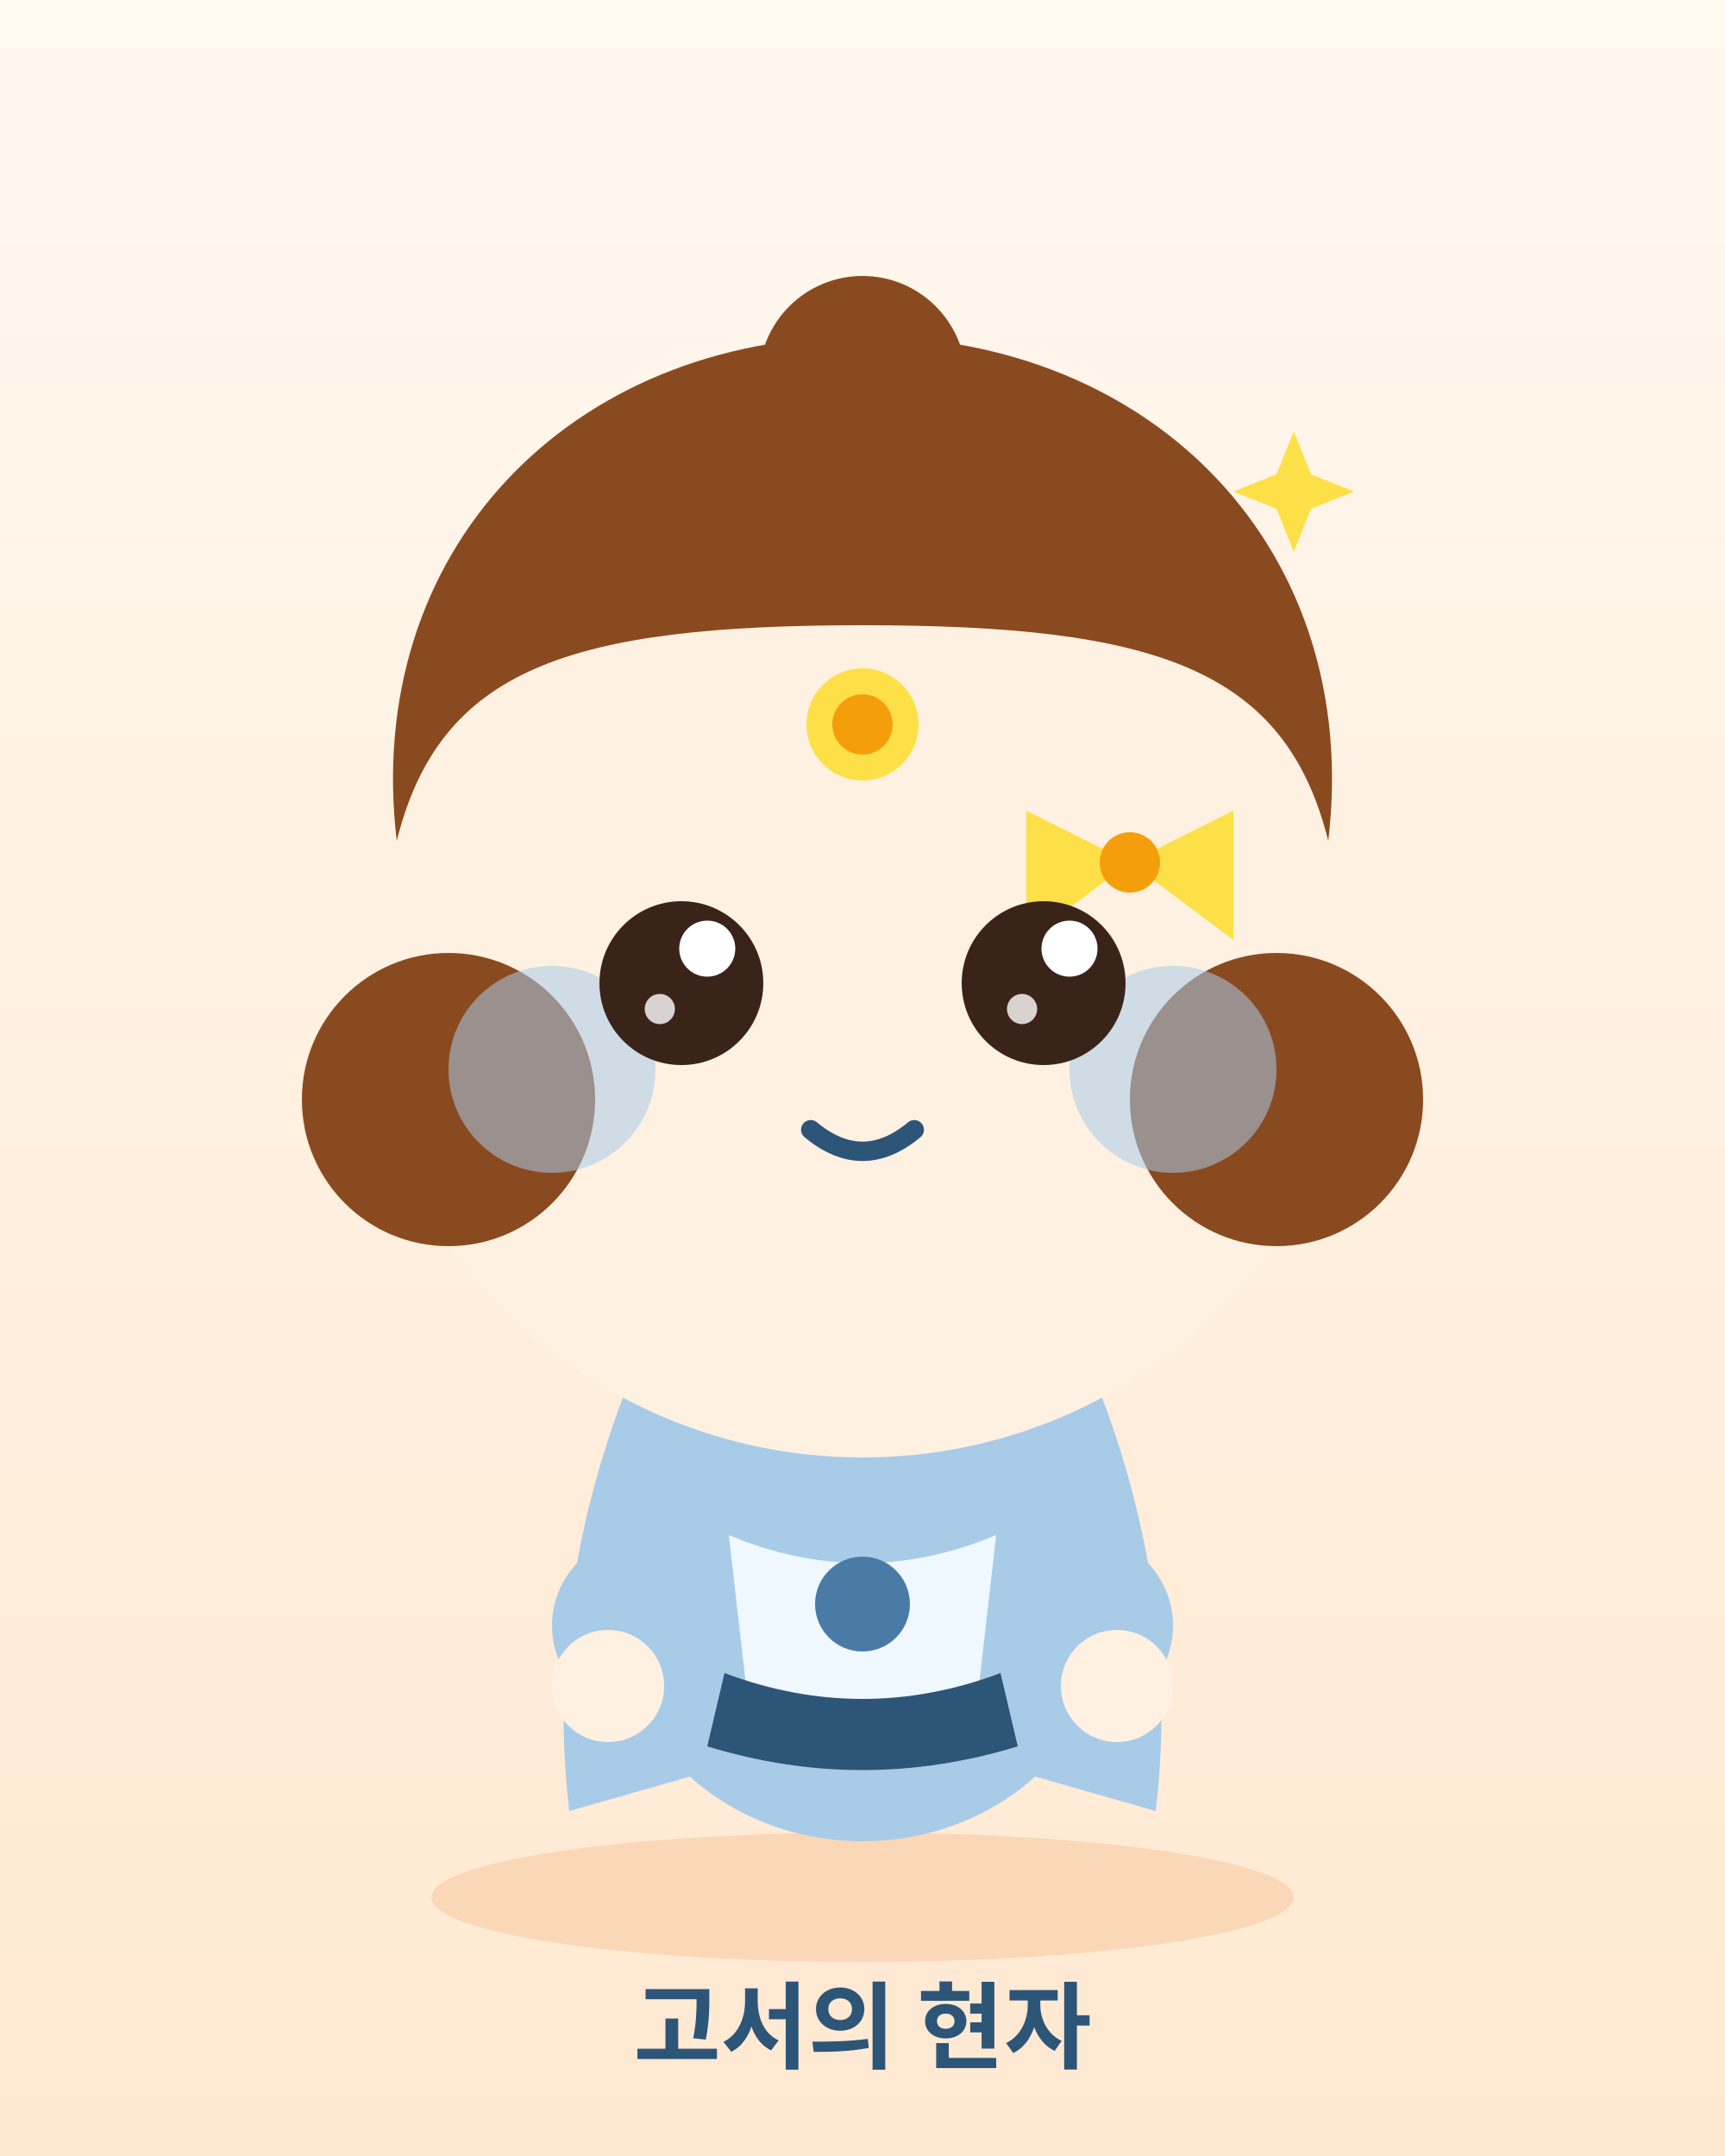
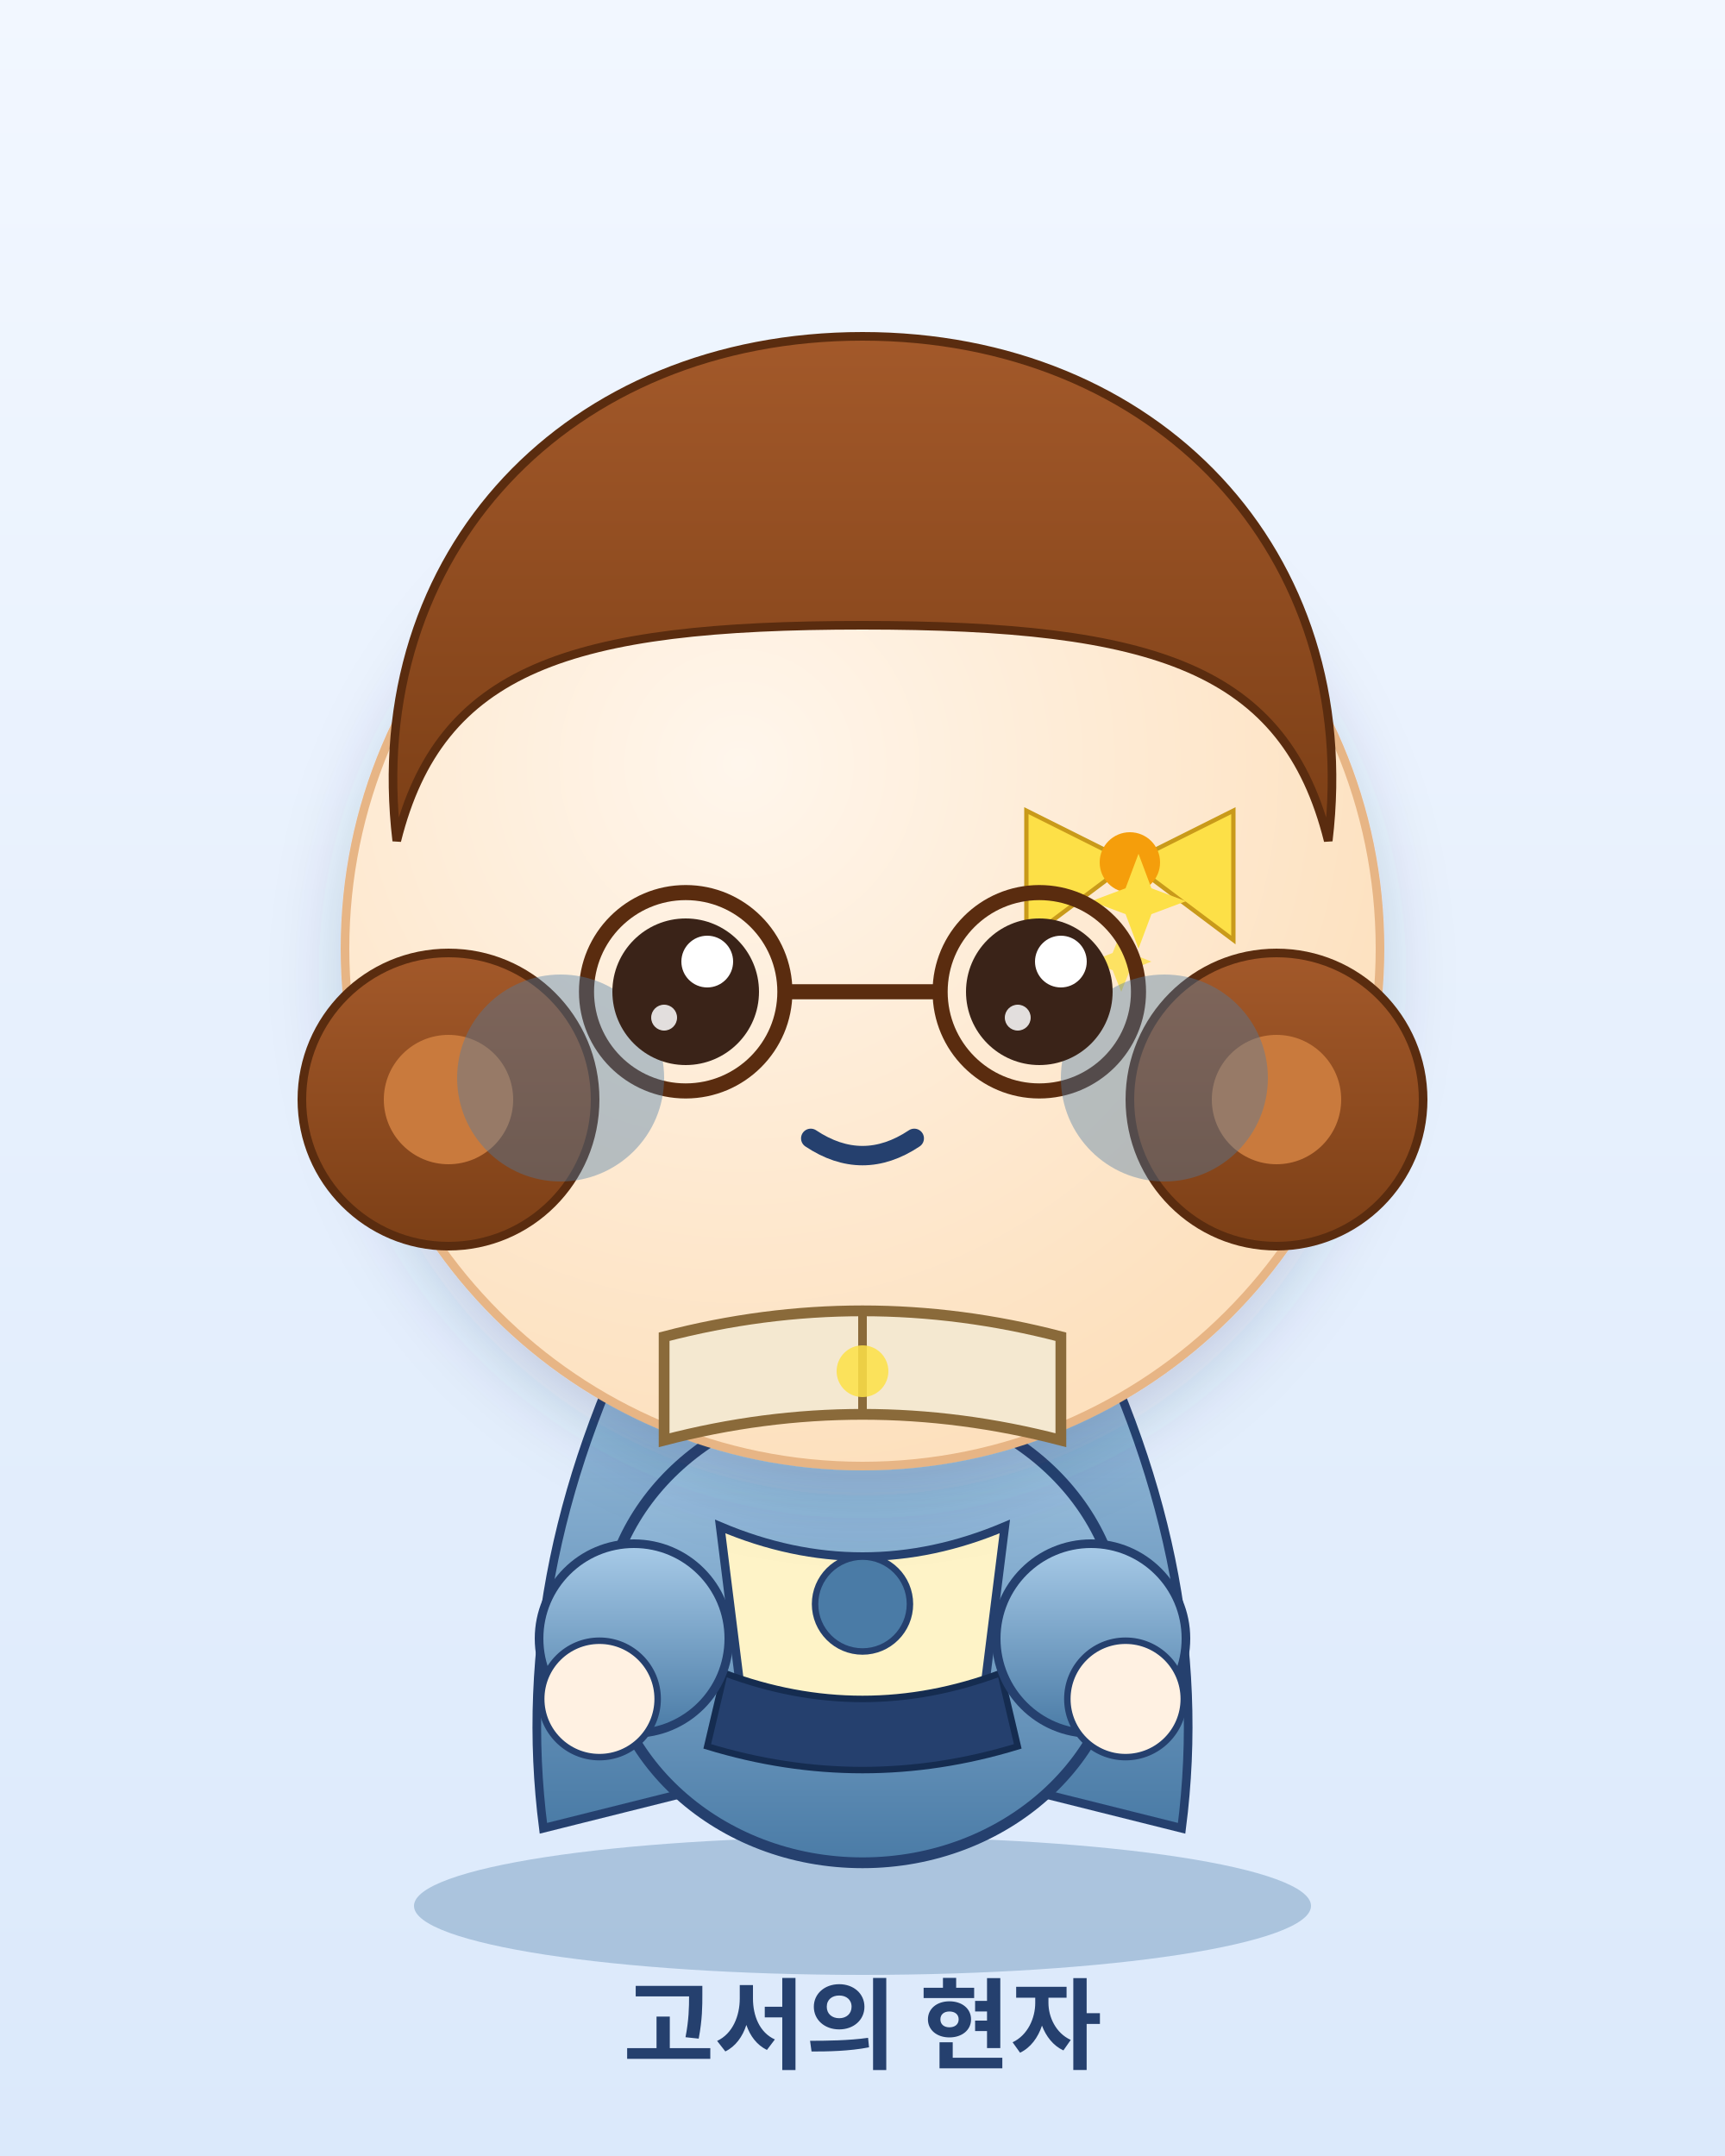
<svg xmlns="http://www.w3.org/2000/svg" width="400" height="500" viewBox="0 0 400 500">
  <defs>
-     <linearGradient id="bg" x1="0%" y1="0%" x2="0%" y2="100%">
-       <stop offset="0%" stop-color="#fff8ef" />
-       <stop offset="100%" stop-color="#ffe8d1" />
+     <linearGradient id="bgSAGEfemale" x1="0%" y1="0%" x2="0%" y2="100%">
+       <stop offset="0%" stop-color="#f2f7ff" />
+       <stop offset="100%" stop-color="#dbe9fb" />
    </linearGradient>
+     <radialGradient id="faceSAGEfemale" cx="38%" cy="32%" r="70%">
+       <stop offset="0%" stop-color="#fff6ec" />
+       <stop offset="100%" stop-color="#fde0bd" />
+     </radialGradient>
+     <linearGradient id="furSAGEfemale" x1="0%" y1="0%" x2="0%" y2="100%">
+       <stop offset="0%" stop-color="#a3592a" />
+       <stop offset="100%" stop-color="#7c3f16" />
+     </linearGradient>
+     <linearGradient id="bodySAGEfemale" x1="0%" y1="0%" x2="0%" y2="100%">
+       <stop offset="0%" stop-color="#a8cbe8" />
+       <stop offset="100%" stop-color="#4a7ba6" />
+     </linearGradient>
+     <filter id="shadowSAGEfemale" x="-30%" y="-30%" width="160%" height="160%">
+       <feDropShadow dx="0" dy="6" stdDeviation="8" flood-color="#25406e" flood-opacity="0.18" />
+     </filter>
  </defs>
-   <rect width="400" height="500" fill="url(#bg)" />
-   <ellipse cx="200" cy="440" rx="100" ry="15" fill="#f5c398" opacity="0.5" />
-   <path d="M 155 300 Q 125 360 132 420 L 160 412 Q 158 360 178 305 Z" fill="#a8cbe8" />
-   <path d="M 245 300 Q 275 360 268 420 L 240 412 Q 242 360 222 305 Z" fill="#a8cbe8" />
-   <ellipse cx="200" cy="375" rx="57" ry="52" fill="#a8cbe8" />
-   <path d="M 169 356 Q 200 369 231 356 L 227 391 Q 200 403 173 391 Z" fill="#eff8ff" />
-   <circle cx="200" cy="372" r="11" fill="#4a7ba6" />
-   <path d="M 168 388 Q 200 400 232 388 L 236 405 Q 200 416 164 405 Z" fill="#2d5578" />
-   <circle cx="149" cy="377" r="21" fill="#a8cbe8" />
-   <circle cx="251" cy="377" r="21" fill="#a8cbe8" />
-   <circle cx="141" cy="391" r="13" fill="#fff1e2" />
-   <circle cx="259" cy="391" r="13" fill="#fff1e2" />
-   <circle cx="200" cy="220" r="118" fill="#fff1e2" />
-   <circle cx="104" cy="255" r="34" fill="#8a4a1f" />
-   <circle cx="296" cy="255" r="34" fill="#8a4a1f" />
-   <path d="M 92 195 C 84 128 132 78 200 78 C 268 78 316 128 308 195            C 298 155 268 145 200 145 C 132 145 102 155 92 195 Z" fill="#8a4a1f" />
-   <circle cx="200" cy="88" r="24" fill="#8a4a1f" />
-   <path d="M 262 200 L 286 188 L 286 218 Z" fill="#fde047" />
-   <path d="M 262 200 L 238 188 L 238 218 Z" fill="#fde047" />
+   <rect width="400" height="500" fill="url(#bgSAGEfemale)" />
+   <ellipse cx="200" cy="442" rx="104" ry="16" fill="#4a7ba6" opacity="0.35" />
+   <path d="M 152 298 Q 118 362 126 424 L 158 416 Q 155 362 177 303 Z" fill="url(#bodySAGEfemale)" stroke="#25406e" stroke-width="2" />
+   <path d="M 248 298 Q 282 362 274 424 L 242 416 Q 245 362 223 303 Z" fill="url(#bodySAGEfemale)" stroke="#25406e" stroke-width="2" />
+   <ellipse cx="200" cy="378" rx="60" ry="54" fill="url(#bodySAGEfemale)" stroke="#25406e" stroke-width="2.5" />
+   <path d="M 167 354 Q 200 368 233 354 L 228 394 Q 200 407 172 394 Z" fill="#fef3c7" stroke="#25406e" stroke-width="2" />
+   <circle cx="200" cy="372" r="11" fill="#4a7ba6" stroke="#25406e" stroke-width="1.5" />
+   <path d="M 168 388 Q 200 400 232 388 L 236 405 Q 200 416 164 405 Z" fill="#25406e" stroke="#152c50" stroke-width="1.5" />
+   <circle cx="147" cy="380" r="22" fill="url(#bodySAGEfemale)" stroke="#25406e" stroke-width="2" />
+   <circle cx="253" cy="380" r="22" fill="url(#bodySAGEfemale)" stroke="#25406e" stroke-width="2" />
+   <circle cx="139" cy="394" r="13.5" fill="#fff1e2" stroke="#25406e" stroke-width="1.5" />
+   <circle cx="261" cy="394" r="13.5" fill="#fff1e2" stroke="#25406e" stroke-width="1.5" />
+   <circle cx="200" cy="220" r="120" fill="url(#faceSAGEfemale)" filter="url(#shadowSAGEfemale)" stroke="#e7b585" stroke-width="2" />
+   <circle cx="104" cy="255" r="34" fill="url(#furSAGEfemale)" stroke="#5a2c0f" stroke-width="2" />
+   <circle cx="296" cy="255" r="34" fill="url(#furSAGEfemale)" stroke="#5a2c0f" stroke-width="2" />
+   <circle cx="104" cy="255" r="15" fill="#c97a3d" />
+   <circle cx="296" cy="255" r="15" fill="#c97a3d" />
+   <path d="M 92 195 C 84 128 132 78 200 78 C 268 78 316 128 308 195            C 298 155 268 145 200 145 C 132 145 102 155 92 195 Z" fill="url(#furSAGEfemale)" stroke="#5a2c0f" stroke-width="2" />
+   <path d="M 262 200 L 286 188 L 286 218 Z" fill="#fde047" stroke="#c99a1a" stroke-width="1" />
+   <path d="M 262 200 L 238 188 L 238 218 Z" fill="#fde047" stroke="#c99a1a" stroke-width="1" />
  <circle cx="262" cy="200" r="7" fill="#f59e0b" />
-   <circle cx="200" cy="168" r="13" fill="#fde047" />
-   <circle cx="200" cy="168" r="7" fill="#f59e0b" />
-   <circle cx="128" cy="248" r="24" fill="#a8cbe8" opacity="0.55" />
-   <circle cx="272" cy="248" r="24" fill="#a8cbe8" opacity="0.55" />
-   <circle cx="158" cy="228" r="19" fill="#3a2318" />
-   <circle cx="242" cy="228" r="19" fill="#3a2318" />
-   <circle cx="164" cy="220" r="6.5" fill="#ffffff" />
-   <circle cx="248" cy="220" r="6.5" fill="#ffffff" />
-   <circle cx="153" cy="234" r="3.5" fill="#ffffff" opacity="0.8" />
-   <circle cx="237" cy="234" r="3.5" fill="#ffffff" opacity="0.8" />
-   <path d="M 188 262 Q 200 272 212 262" stroke="#2d5578" stroke-width="4.5" fill="none" stroke-linecap="round" />
-   <path d="M 300 100 l 4 10 l 10 4 l -10 4 l -4 10 l -4 -10 l -10 -4 l 10 -4 z" fill="#fde047" />
-   <text x="200" y="478" text-anchor="middle" font-family="Noto Sans CJK KR, sans-serif" font-size="22" font-weight="700" fill="#2d5578">고서의 현자</text>
+   <path d="M 264 198 l 3 8 l 8 3 l -8 3 l -3 8 l -3 -8 l -8 -3 l 8 -3 z" fill="#fde047" />
+   <path d="M 260 216 l 2 5 l 5 2 l -5 2 l -2 5 l -2 -5 l -5 -2 l 5 -2 z" fill="#fde047" opacity="0.8" />
+   <circle cx="159" cy="230" r="23" fill="none" stroke="#5a2c0f" stroke-width="3.5" />
+   <circle cx="241" cy="230" r="23" fill="none" stroke="#5a2c0f" stroke-width="3.5" />
+   <line x1="182" y1="230" x2="218" y2="230" stroke="#5a2c0f" stroke-width="3.5" />
+   <circle cx="130" cy="250" r="24" fill="#4a7ba6" opacity="0.4" />
+   <circle cx="270" cy="250" r="24" fill="#4a7ba6" opacity="0.4" />
+   <circle cx="159" cy="230" r="17" fill="#3a2318" />
+   <circle cx="241" cy="230" r="17" fill="#3a2318" />
+   <circle cx="164" cy="223" r="6" fill="#ffffff" />
+   <circle cx="246" cy="223" r="6" fill="#ffffff" />
+   <circle cx="154" cy="236" r="3" fill="#ffffff" opacity="0.85" />
+   <circle cx="236" cy="236" r="3" fill="#ffffff" opacity="0.85" />
+   <path d="M 188 264 Q 200 272 212 264" stroke="#25406e" stroke-width="4.5" fill="none" stroke-linecap="round" />
+   <g transform="translate(200 320)">
+     <path d="M -46 -10 Q 0 -22 46 -10 L 46 14 Q 0 2 -46 14 Z" fill="#f4e8d0" stroke="#8a6a3a" stroke-width="2.5" />
+     <path d="M 0 -16 L 0 8" stroke="#8a6a3a" stroke-width="2" />
+     <circle cx="0" cy="-2" r="6" fill="#fde047" opacity="0.85" />
+   </g>
+   <text x="200" y="478" text-anchor="middle" font-family="Noto Sans CJK KR, sans-serif" font-size="23" font-weight="700" fill="#25406e">고서의 현자</text>
</svg>
